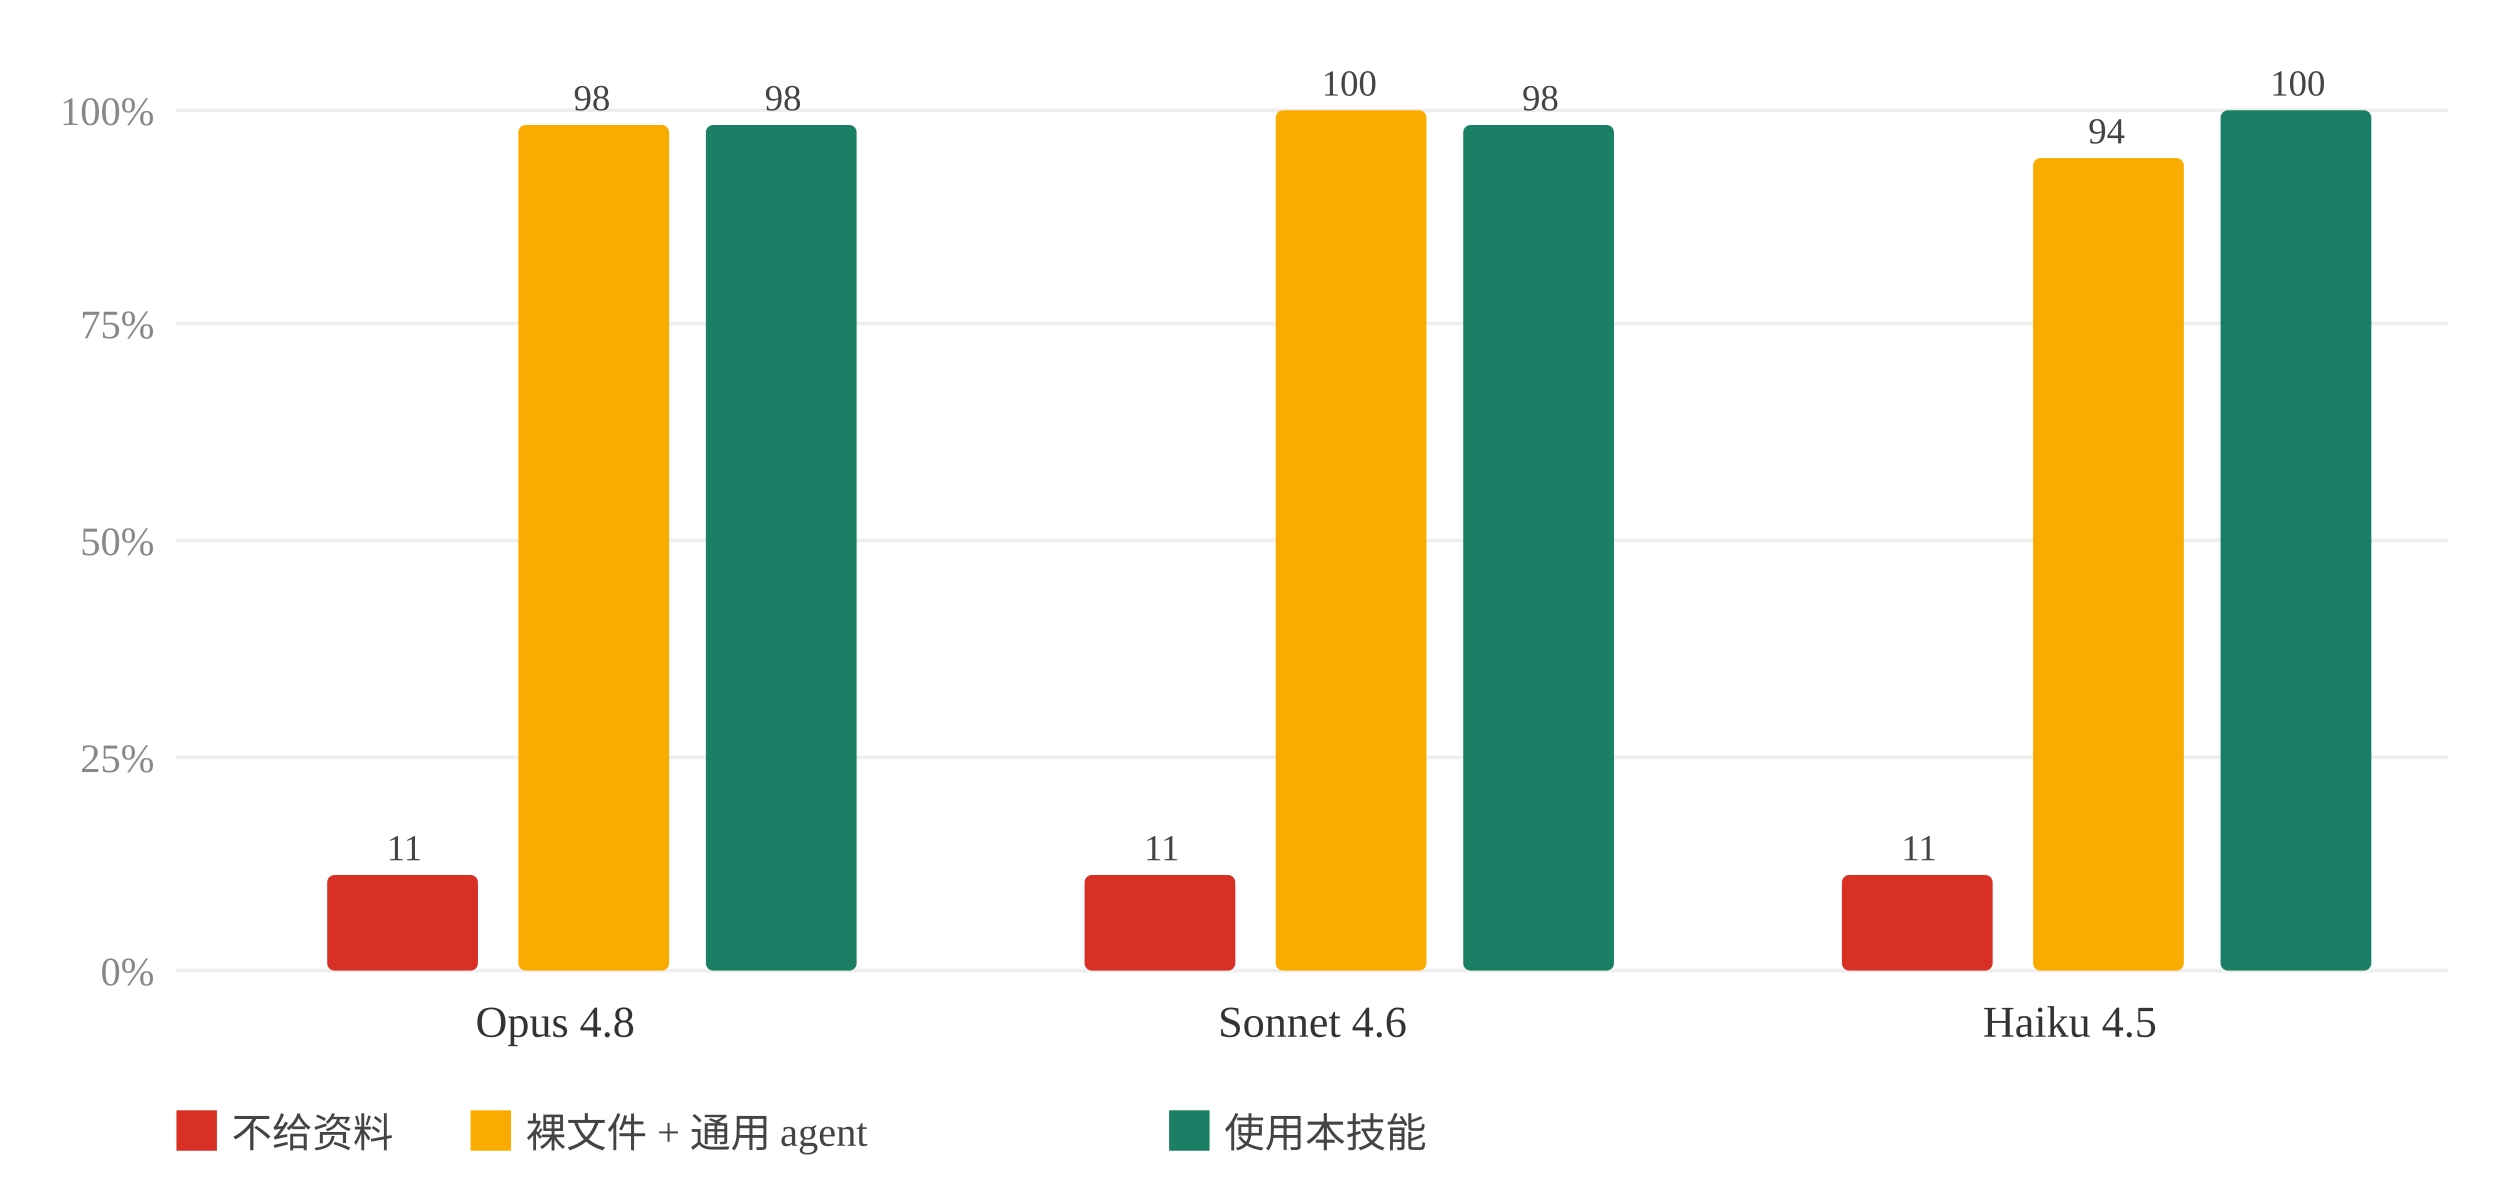
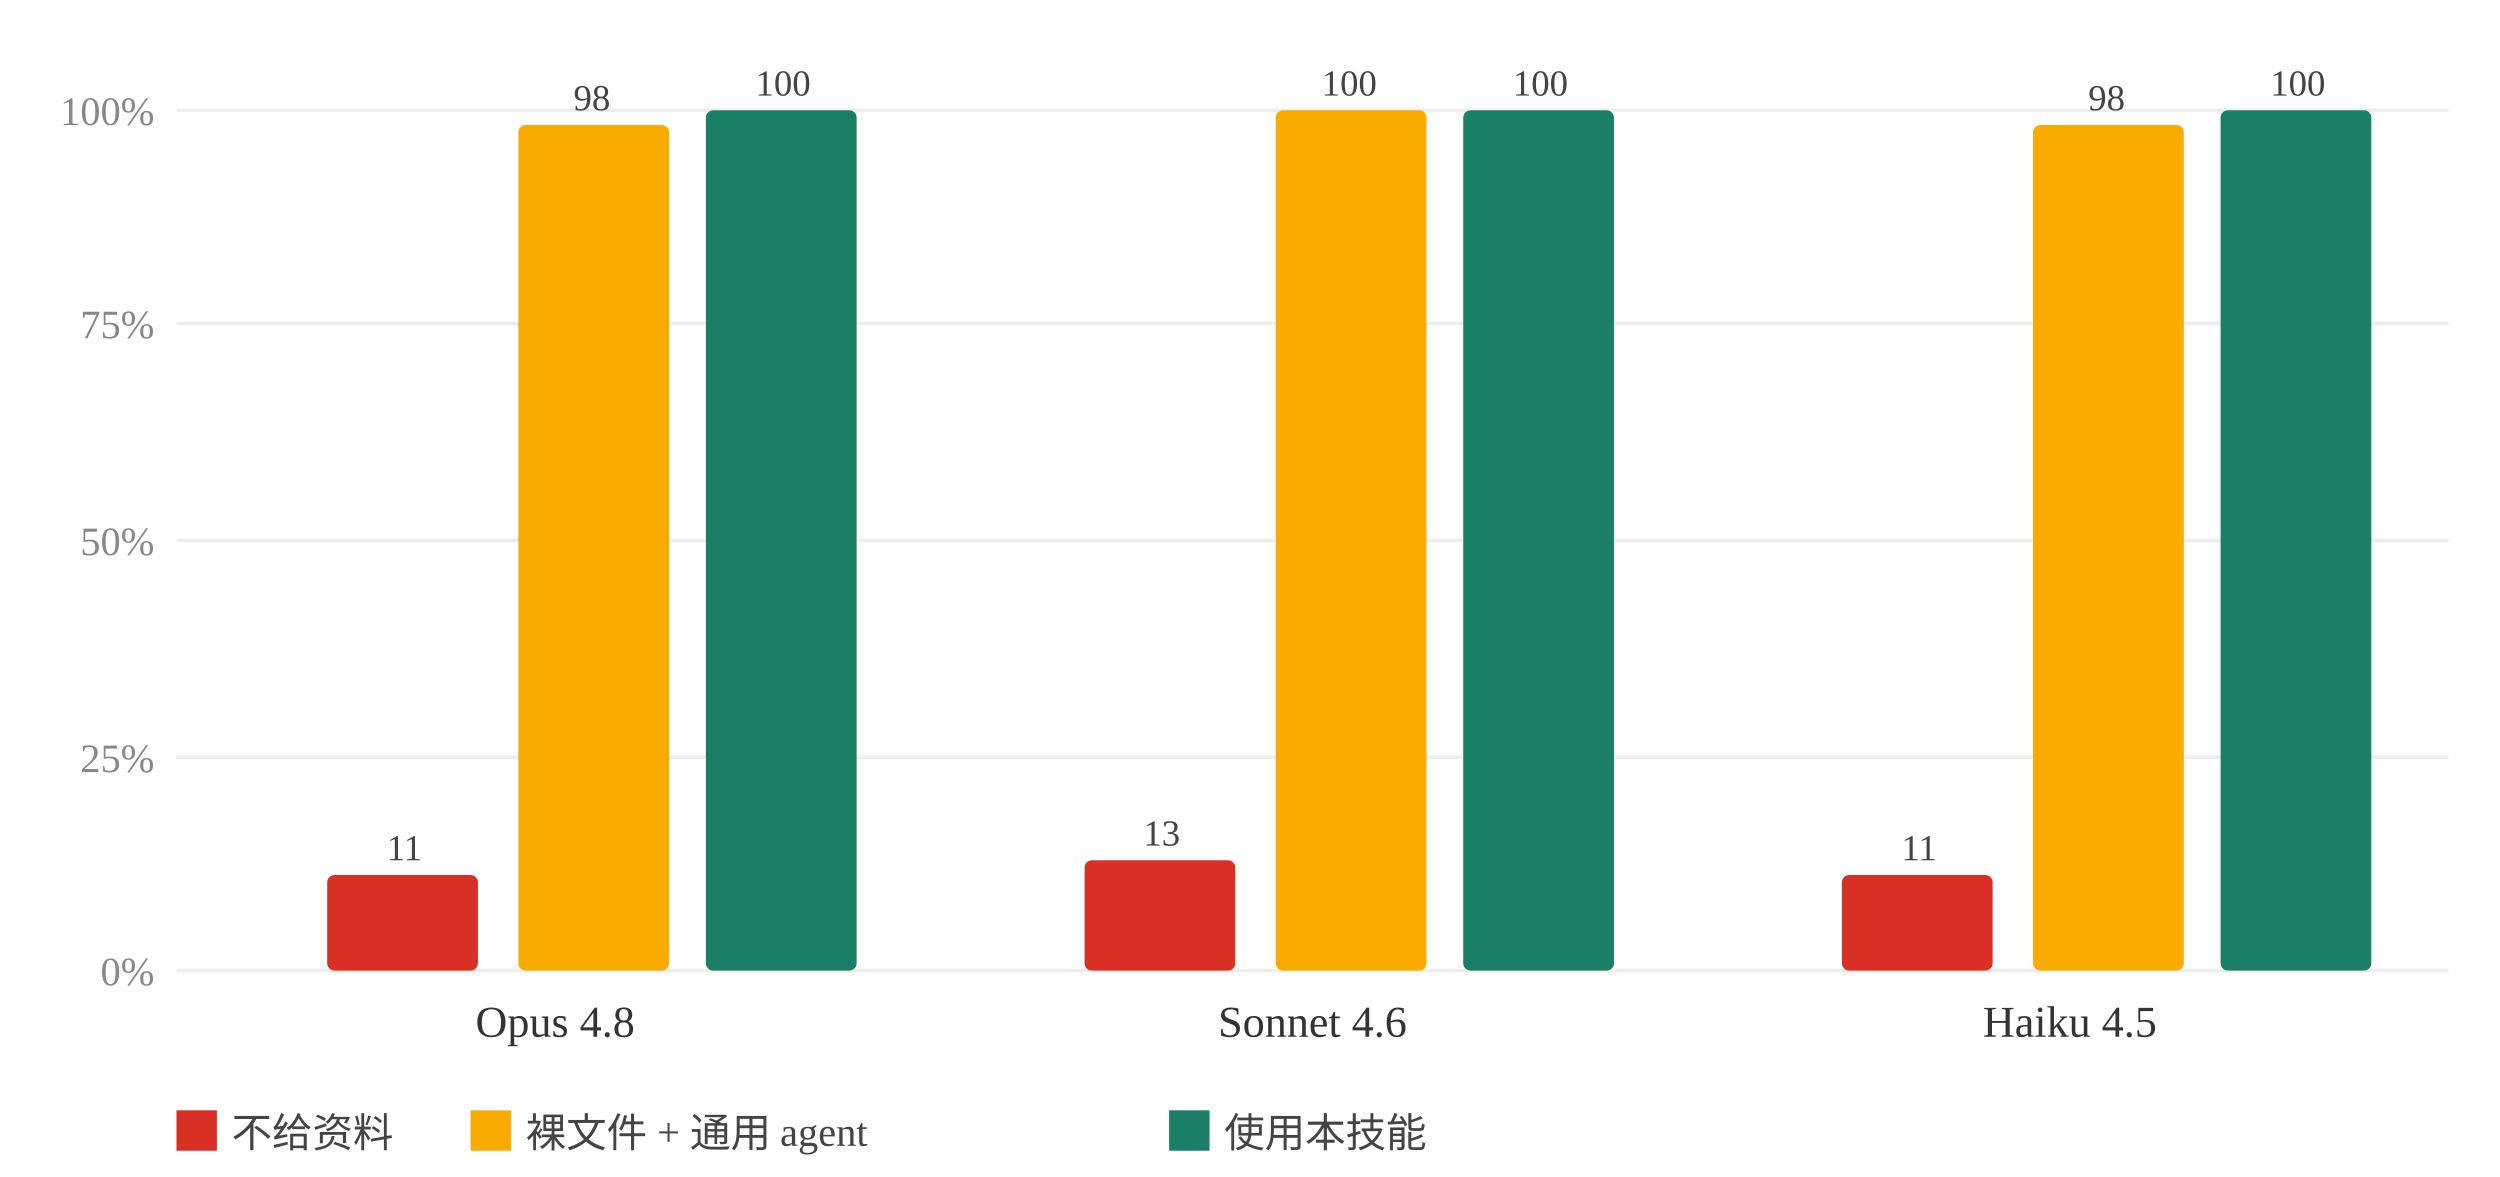
<svg xmlns="http://www.w3.org/2000/svg" viewBox="0 0 680 320" role="img">
  <line x1="48" y1="264" x2="666" y2="264" stroke="#eee" />
  <text x="42" y="268" font-size="11" fill="#888" text-anchor="end">0%</text>
  <line x1="48" y1="206" x2="666" y2="206" stroke="#eee" />
  <text x="42" y="210" font-size="11" fill="#888" text-anchor="end">25%</text>
  <line x1="48" y1="147" x2="666" y2="147" stroke="#eee" />
  <text x="42" y="151" font-size="11" fill="#888" text-anchor="end">50%</text>
  <line x1="48" y1="88" x2="666" y2="88" stroke="#eee" />
  <text x="42" y="92" font-size="11" fill="#888" text-anchor="end">75%</text>
  <line x1="48" y1="30" x2="666" y2="30" stroke="#eee" />
  <text x="42" y="34" font-size="11" fill="#888" text-anchor="end">100%</text>
  <rect x="89" y="238" width="41" height="26" fill="#d93025" rx="2" />
  <text x="110" y="234" font-size="10" fill="#444" text-anchor="middle">11</text>
  <rect x="141" y="34" width="41" height="230" fill="#f9ab00" rx="2" />
  <text x="161" y="30" font-size="10" fill="#444" text-anchor="middle">98</text>
-   <rect x="192" y="34" width="41" height="230" fill="#1a7f64" rx="2" />
-   <text x="213" y="30" font-size="10" fill="#444" text-anchor="middle">98</text>
+   <rect x="192" y="30" width="41" height="234" fill="#1a7f64" rx="2" />
+   <text x="213" y="26" font-size="10" fill="#444" text-anchor="middle">100</text>
  <text x="151" y="282" font-size="12" fill="#333" text-anchor="middle">Opus 4.8</text>
-   <rect x="295" y="238" width="41" height="26" fill="#d93025" rx="2" />
-   <text x="316" y="234" font-size="10" fill="#444" text-anchor="middle">11</text>
+   <rect x="295" y="234" width="41" height="30" fill="#d93025" rx="2" />
+   <text x="316" y="230" font-size="10" fill="#444" text-anchor="middle">13</text>
  <rect x="347" y="30" width="41" height="234" fill="#f9ab00" rx="2" />
  <text x="367" y="26" font-size="10" fill="#444" text-anchor="middle">100</text>
-   <rect x="398" y="34" width="41" height="230" fill="#1a7f64" rx="2" />
-   <text x="419" y="30" font-size="10" fill="#444" text-anchor="middle">98</text>
+   <rect x="398" y="30" width="41" height="234" fill="#1a7f64" rx="2" />
+   <text x="419" y="26" font-size="10" fill="#444" text-anchor="middle">100</text>
  <text x="357" y="282" font-size="12" fill="#333" text-anchor="middle">Sonnet 4.6</text>
  <rect x="501" y="238" width="41" height="26" fill="#d93025" rx="2" />
  <text x="522" y="234" font-size="10" fill="#444" text-anchor="middle">11</text>
-   <rect x="553" y="43" width="41" height="221" fill="#f9ab00" rx="2" />
-   <text x="573" y="39" font-size="10" fill="#444" text-anchor="middle">94</text>
+   <rect x="553" y="34" width="41" height="230" fill="#f9ab00" rx="2" />
+   <text x="573" y="30" font-size="10" fill="#444" text-anchor="middle">98</text>
  <rect x="604" y="30" width="41" height="234" fill="#1a7f64" rx="2" />
  <text x="625" y="26" font-size="10" fill="#444" text-anchor="middle">100</text>
  <text x="563" y="282" font-size="12" fill="#333" text-anchor="middle">Haiku 4.5</text>
  <rect x="48" y="302" width="11" height="11" fill="#d93025" />
  <text x="63" y="312" font-size="11" fill="#444">不给资料</text>
  <rect x="128" y="302" width="11" height="11" fill="#f9ab00" />
  <text x="143" y="312" font-size="11" fill="#444">裸文件 + 通用 agent</text>
  <rect x="318" y="302" width="11" height="11" fill="#1a7f64" />
  <text x="333" y="312" font-size="11" fill="#444">使用本技能</text>
</svg>
